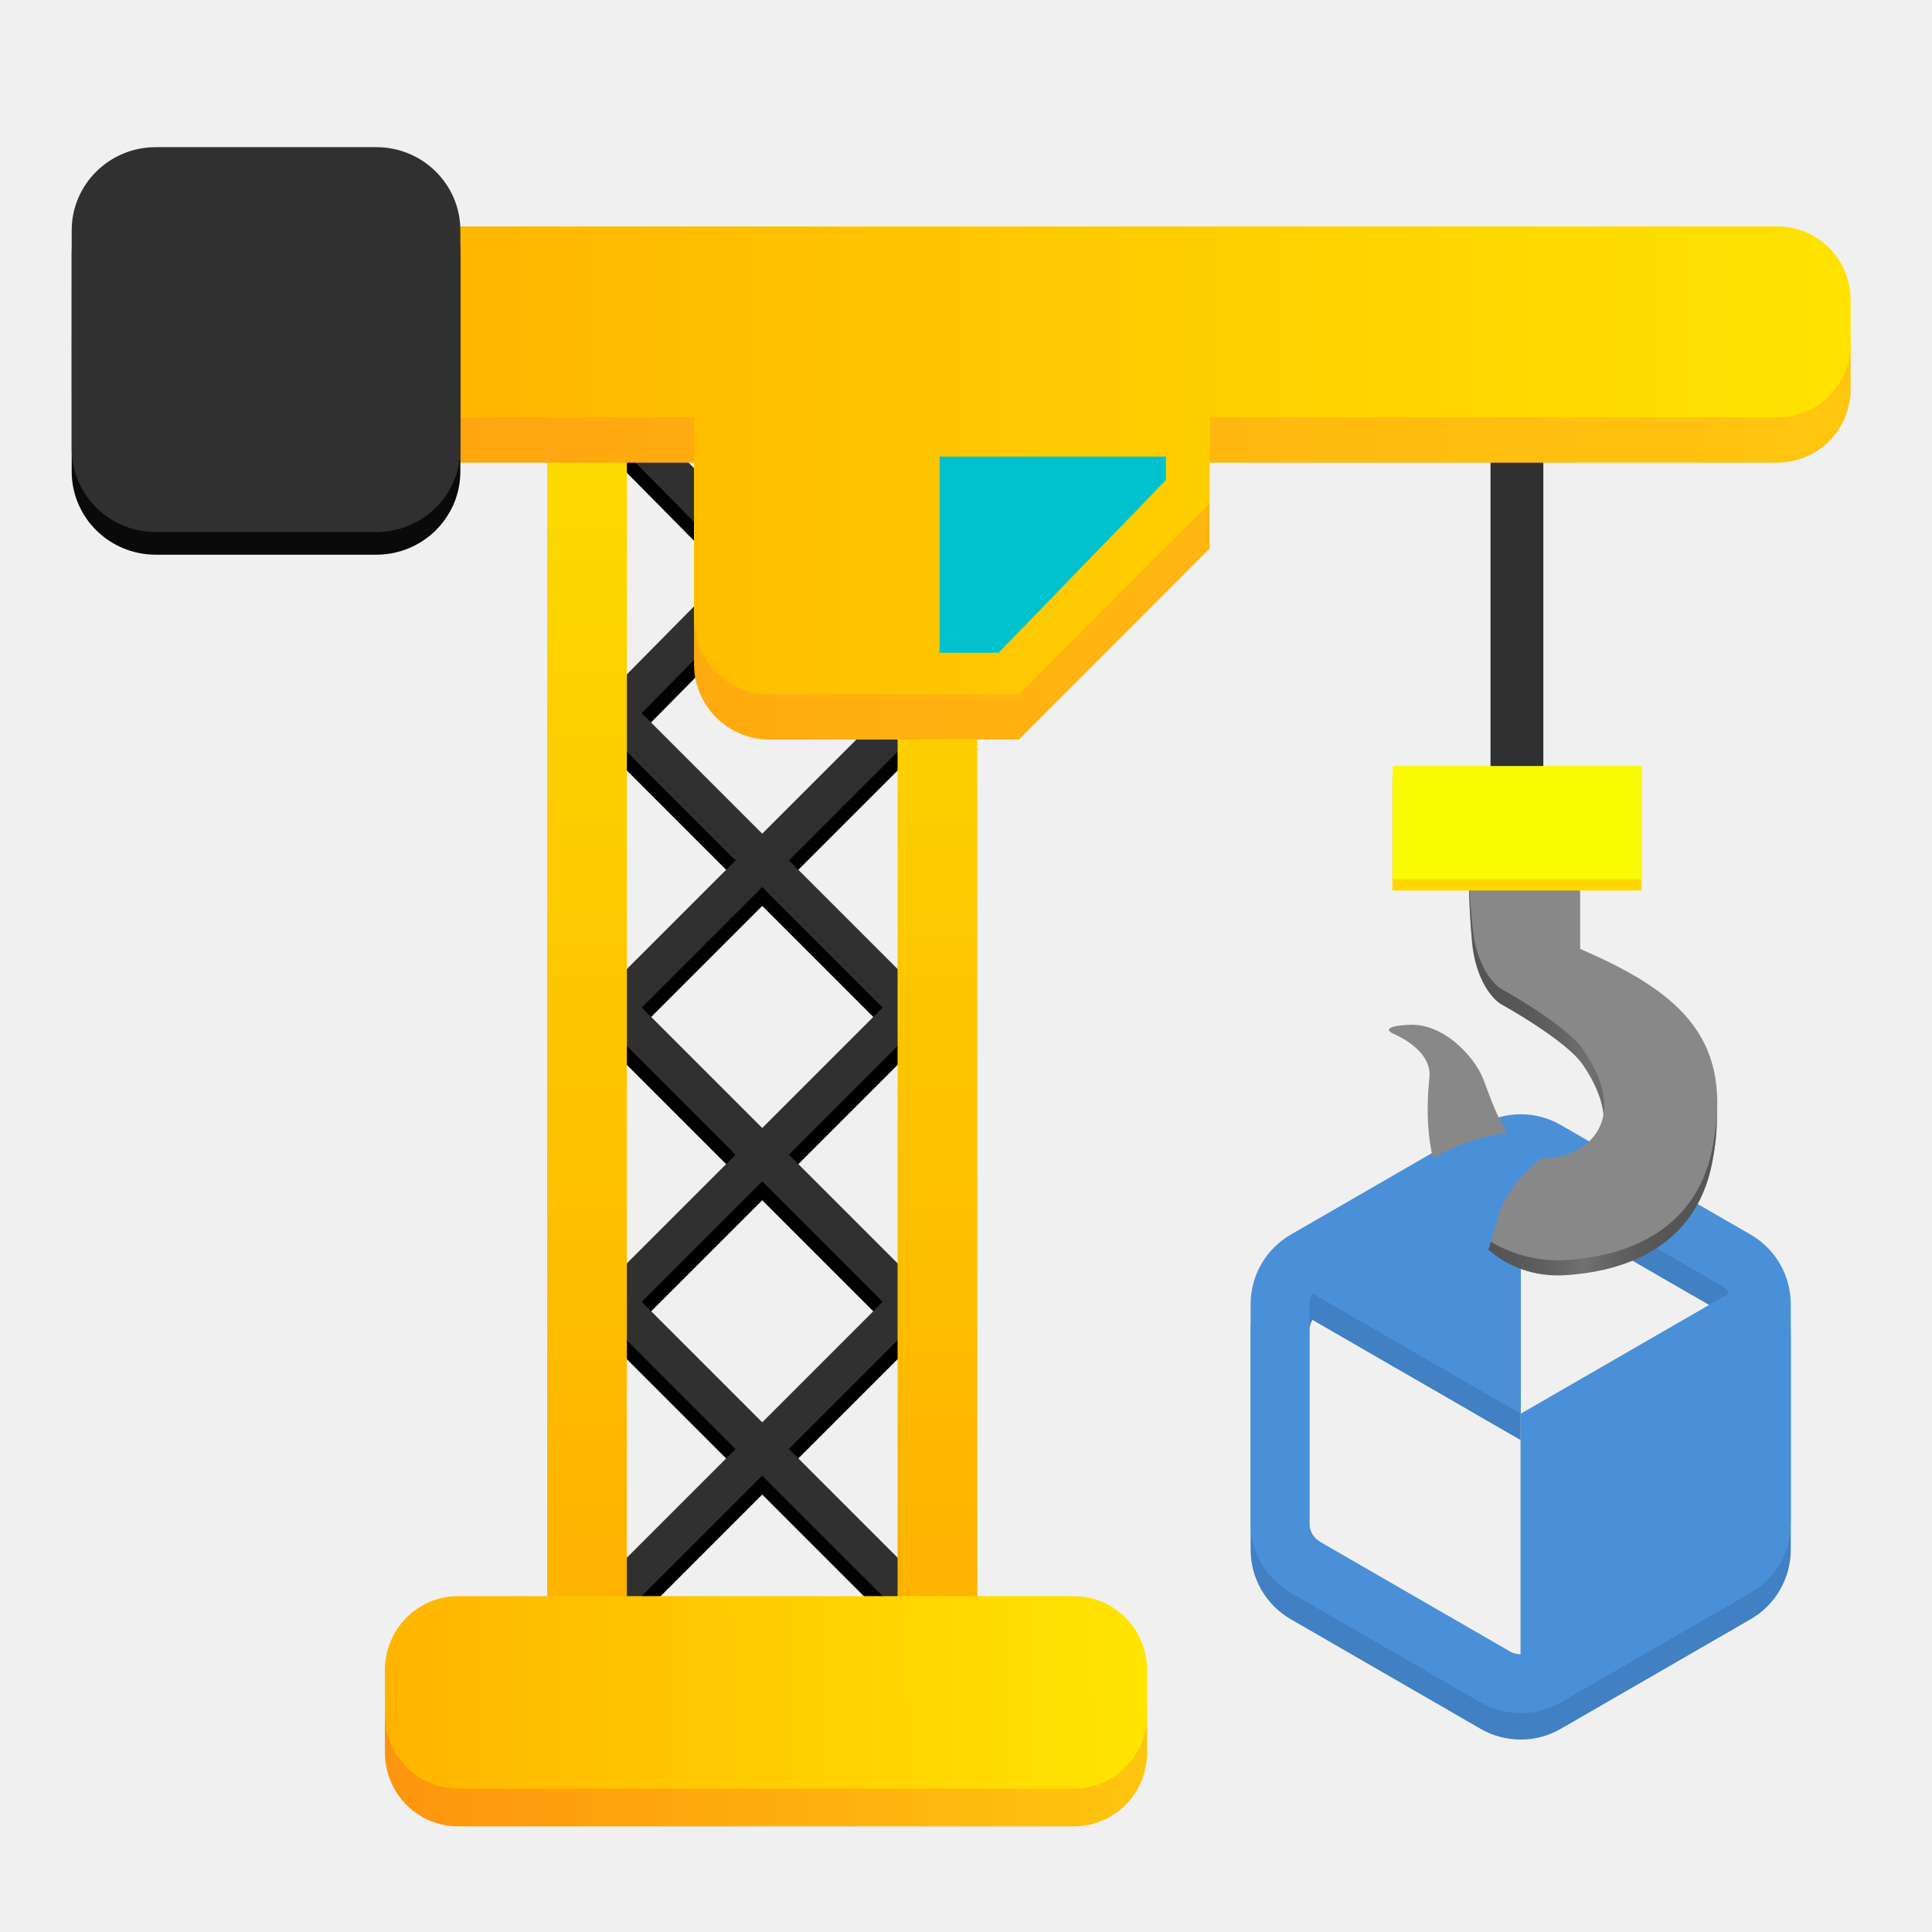
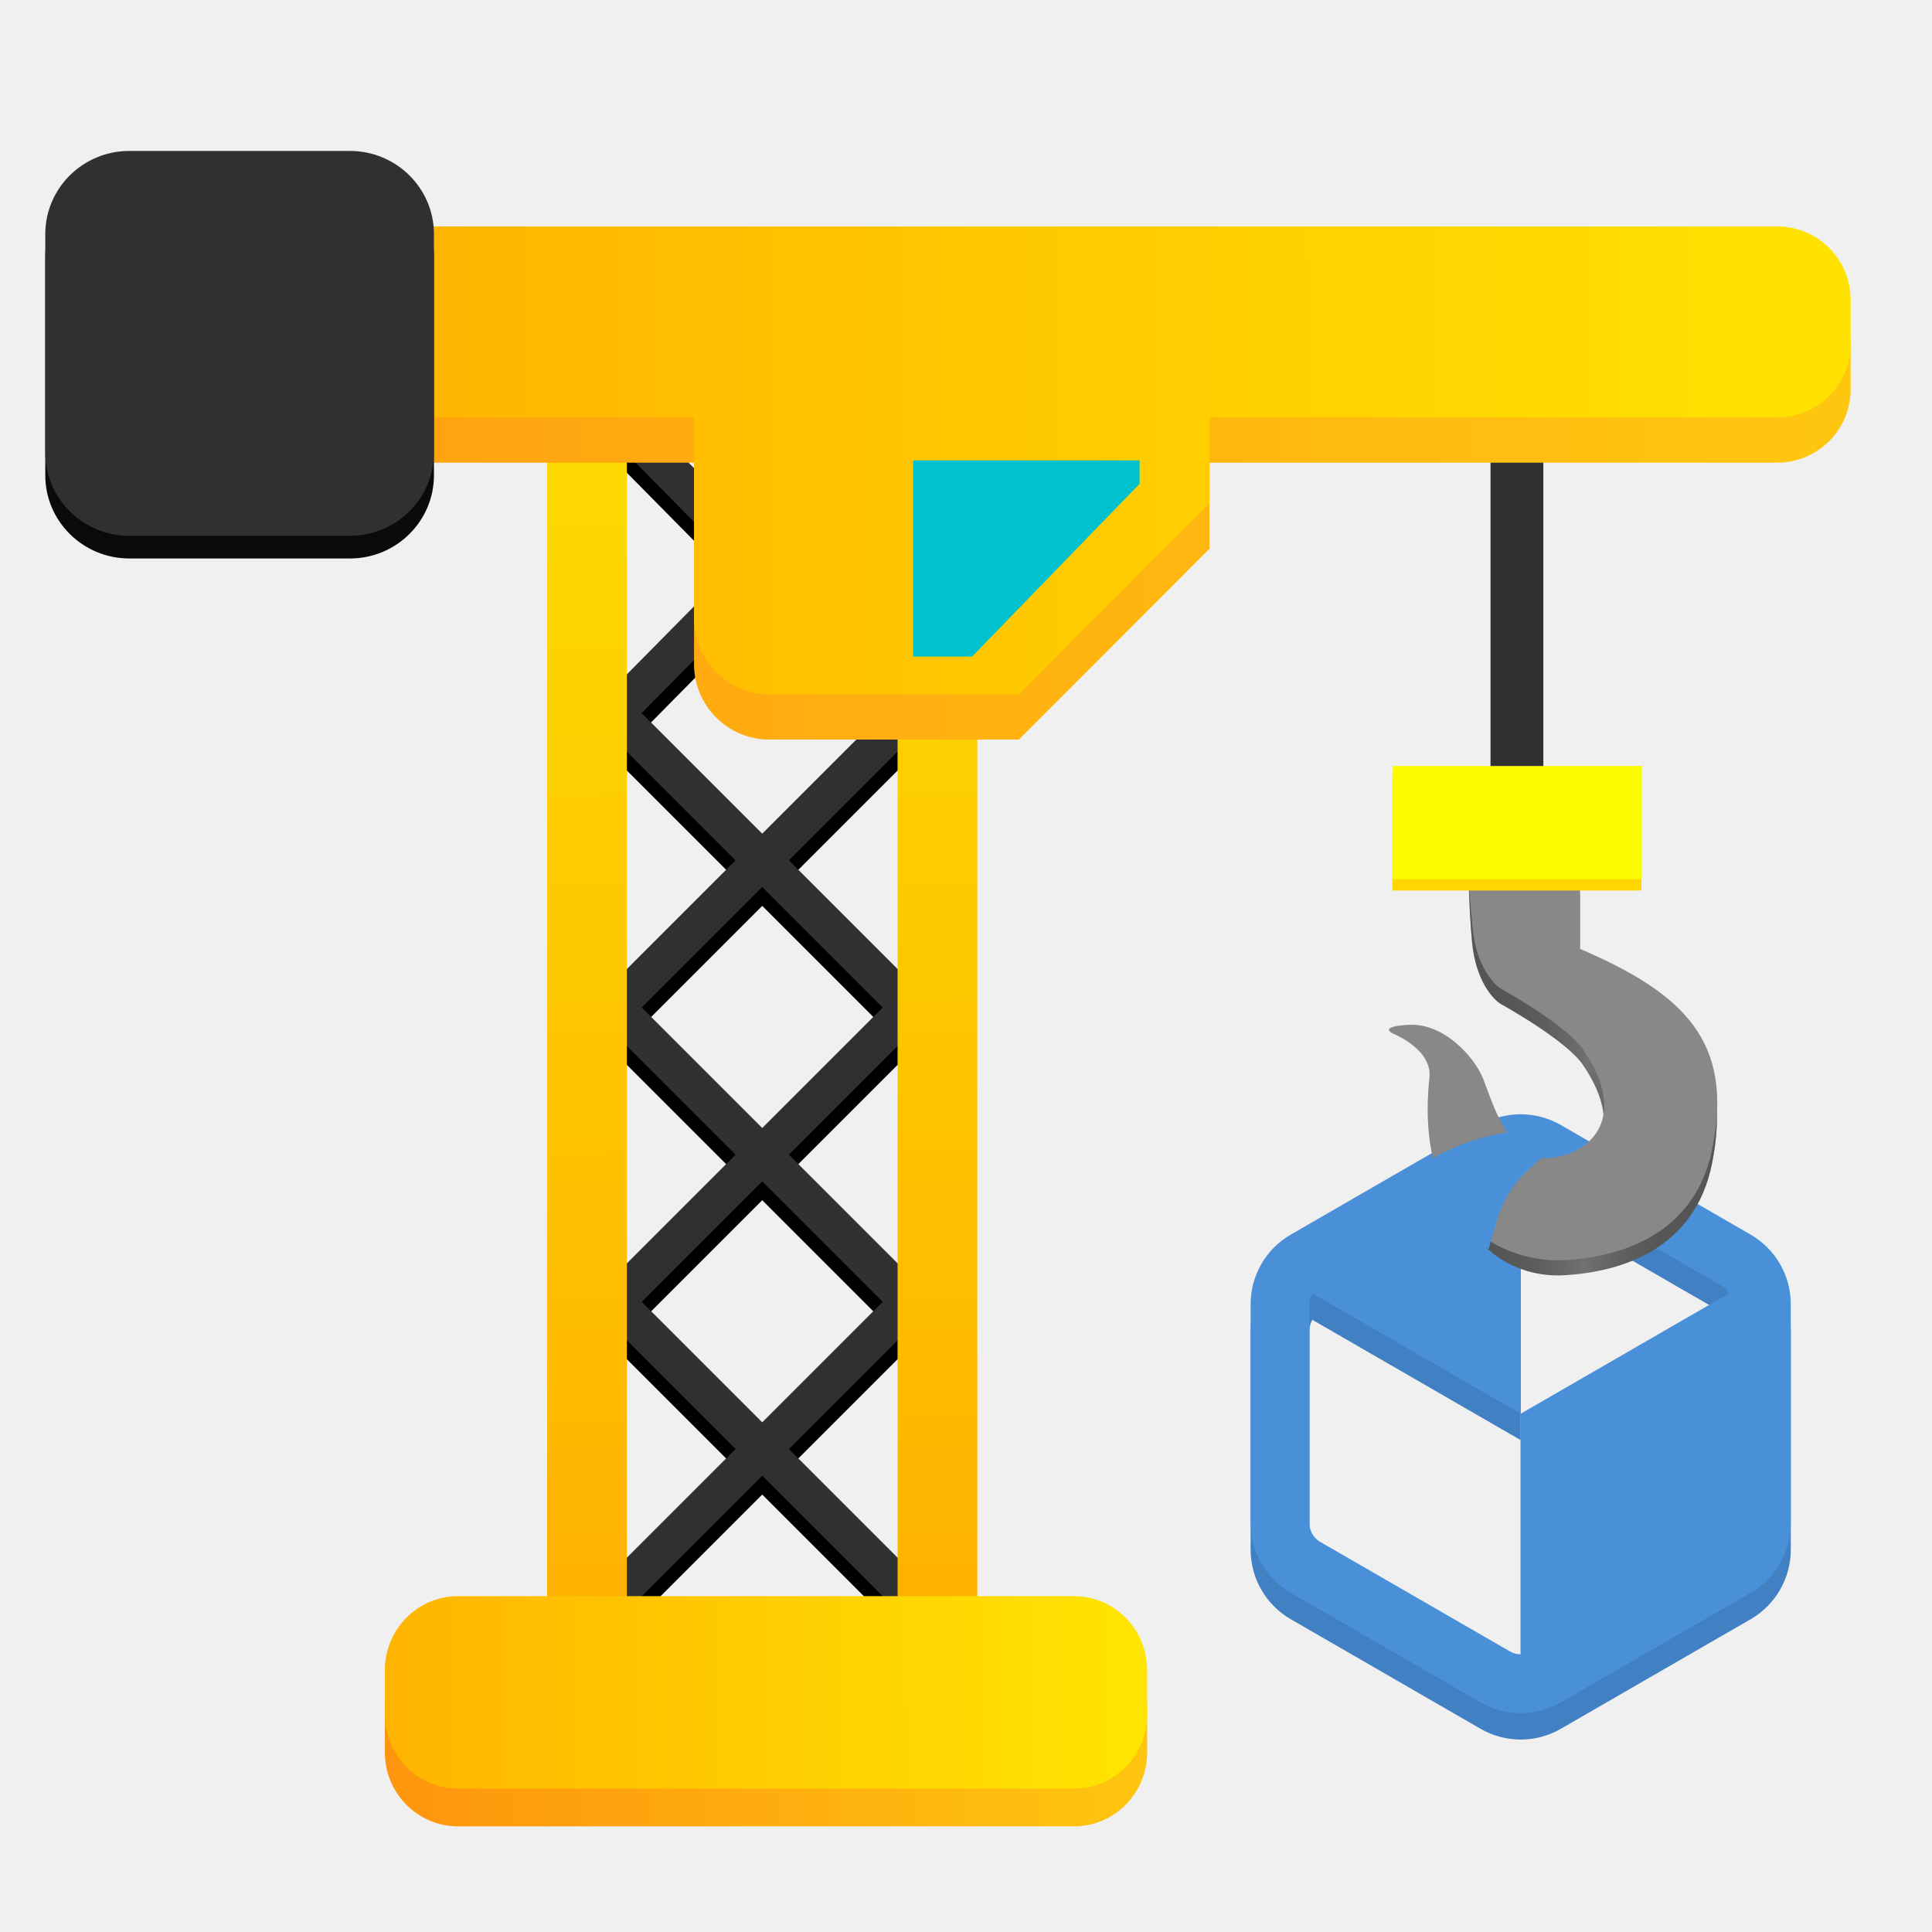
<svg xmlns="http://www.w3.org/2000/svg" width="512" height="512" viewBox="0 0 512 512" fill="none">
  <g clip-path="url(#clip0_905_504)">
    <g clip-path="url(#clip1_905_504)">
      <path d="M466.778 344.824L466.778 418.468L403 455.291V381.646L466.778 344.824Z" fill="#4180C2" />
      <path d="M403 381.646V308.001L339.222 344.824L403 381.646Z" fill="#4180C2" />
      <path d="M342.075 334.177C335.478 337.985 331.428 345.001 331.428 352.618V410.674C331.428 418.291 335.478 425.307 342.075 429.115L392.353 458.144C398.949 461.952 407.051 461.952 413.647 458.144L463.925 429.115C470.522 425.307 474.572 418.291 474.572 410.674V352.618C474.572 345.001 470.522 337.985 463.925 334.177L413.647 305.148C407.051 301.34 398.949 301.34 392.353 305.148L342.075 334.177ZM405.853 318.648L456.131 347.676C457.889 348.691 458.984 350.588 458.984 352.618V410.674C458.984 412.704 457.889 414.601 456.131 415.616L405.853 444.644C404.095 445.659 401.905 445.659 400.147 444.644L349.869 415.616C348.111 414.601 347.016 412.704 347.016 410.674V352.618C347.016 350.588 348.111 348.691 349.869 347.676L400.147 318.648C401.905 317.633 404.095 317.633 405.853 318.648Z" fill="#4180C2" />
      <path d="M466.778 337.824L466.778 411.468L403 448.291V374.646L466.778 337.824Z" fill="#4A90D9" />
      <path d="M403 374.646V301.001L339.222 337.824L403 374.646Z" fill="#4A90D9" />
      <path d="M342.075 327.177C335.478 330.985 331.428 338.001 331.428 345.618V403.674C331.428 411.291 335.478 418.307 342.075 422.115L392.353 451.144C398.949 454.952 407.051 454.952 413.647 451.144L463.925 422.115C470.522 418.307 474.572 411.291 474.572 403.674V345.618C474.572 338.001 470.522 330.985 463.925 327.177L413.647 298.148C407.051 294.34 398.949 294.34 392.353 298.148L342.075 327.177ZM405.853 311.648L456.131 340.676C457.889 341.691 458.984 343.588 458.984 345.618V403.674C458.984 405.704 457.889 407.601 456.131 408.616L405.853 437.644C404.095 438.659 401.905 438.659 400.147 437.644L349.869 408.616C348.111 407.601 347.016 405.704 347.016 403.674V345.618C347.016 343.588 348.111 341.691 349.869 340.676L400.147 311.648C401.905 310.633 404.095 310.633 405.853 311.648Z" fill="#4A90D9" />
    </g>
    <path d="M453.684 308.413C449.12 331.069 429.643 337.184 414.161 337.964C400.579 338.648 379.262 329.385 383.5 289C384.275 281.612 370 272.5 370 272.5C368.37 271.816 374.5 272.5 373.414 275.58C380 277.5 390.525 283.788 392.97 289.944C395.414 296.101 399.896 312.107 410.898 310.876C421.899 309.645 431.493 299.785 419.454 282.146C414.972 275.58 397.859 266.14 397.859 266.14C395.686 264.909 391.095 259.902 390.118 249.723C389.14 239.545 389 224 389.5 236.5L418.643 237V255.469C446.35 267.371 459.388 280.094 453.684 308.413Z" fill="#717171" />
    <path d="M453.684 308.413C449.12 331.069 429.643 337.184 414.161 337.964C400.579 338.648 379.262 329.385 383.5 289C384.275 281.612 370 272.5 370 272.5C368.37 271.816 374.5 272.5 373.414 275.58C380 277.5 390.525 283.788 392.97 289.944C395.414 296.101 399.896 312.107 410.898 310.876C421.899 309.645 431.493 299.785 419.454 282.146C414.972 275.58 397.859 266.14 397.859 266.14C395.686 264.909 391.095 259.902 390.118 249.723C389.14 239.545 389 224 389.5 236.5L418.643 237V255.469C446.35 267.371 459.388 280.094 453.684 308.413Z" fill="url(#paint0_linear_905_504)" />
    <path d="M453.785 304.413C449.221 327.069 429.744 333.184 414.262 333.964C400.68 334.648 374.576 325.919 378.814 285.534C379.589 278.146 369.441 274.042 369.441 274.042C367.811 273.358 366.344 271.908 373.515 271.58C382.479 271.169 390.626 279.788 393.071 285.944C395.515 292.101 399.997 308.107 410.999 306.876C422 305.645 431.594 295.785 419.555 278.146C415.073 271.58 397.96 262.14 397.96 262.14C395.787 260.909 391.196 255.902 390.219 245.723C389.241 235.545 389.268 233 389.404 233H418.744V251.469C446.451 263.371 459.489 276.094 453.785 304.413Z" fill="#888888" />
    <path d="M435 206H369V236H435V206Z" fill="#FFD600" />
    <path d="M435.102 203H369.102V233H435.102V203Z" fill="#FAFA00" />
    <path d="M409 107H395V203H409V107Z" fill="#303030" />
    <path d="M378.217 307.865L378 308L381.5 324.5L394.5 331L396.726 323.332C398.213 318.21 401.084 313.597 405.022 310.001L410.5 305L400.5 300C392.593 300.988 384.993 303.671 378.217 307.865Z" fill="#4A90D9" />
    <path d="M163 115L241 194" stroke="black" stroke-width="10" stroke-linecap="round" />
    <path d="M163 350L241 428" stroke="black" stroke-width="10" stroke-linecap="round" />
    <path d="M163 272L241 194" stroke="black" stroke-width="10" stroke-linecap="round" />
    <path d="M163 194L241 272" stroke="black" stroke-width="10" stroke-linecap="round" />
    <path d="M163 272L241 350" stroke="black" stroke-width="10" stroke-linecap="round" />
    <path d="M163 350L241 272" stroke="black" stroke-width="10" stroke-linecap="round" />
    <path d="M163 428L241 350" stroke="black" stroke-width="10" stroke-linecap="round" />
    <path d="M163 194L241 115" stroke="black" stroke-width="10" stroke-linecap="round" />
    <path d="M163 110L241 189" stroke="#303030" stroke-width="10" stroke-linecap="round" />
    <path d="M163 345L241 423" stroke="#303030" stroke-width="10" stroke-linecap="round" />
    <path d="M163 267L241 189" stroke="#303030" stroke-width="10" stroke-linecap="round" />
    <path d="M163 189L241 267" stroke="#303030" stroke-width="10" stroke-linecap="round" />
    <path d="M163 267L241 345" stroke="#303030" stroke-width="10" stroke-linecap="round" />
    <path d="M163 345L241 267" stroke="#303030" stroke-width="10" stroke-linecap="round" />
    <path d="M163 423L241 345" stroke="#303030" stroke-width="10" stroke-linecap="round" />
    <path d="M163 189L241 110" stroke="#303030" stroke-width="10" stroke-linecap="round" />
    <path fill-rule="evenodd" clip-rule="evenodd" d="M145 109.426C145 98.697 153.714 90 164.463 90H166.132V443H164.463C153.714 443 145 434.303 145 423.574V109.426ZM237.868 443H239.537C250.286 443 259 434.303 259 423.574V109.426C259 98.697 250.286 90 239.537 90H237.868V443Z" fill="url(#paint1_linear_905_504)" />
    <path d="M121.37 433H284.63C295.328 433 304 441.782 304 452.615V464.385C304 475.218 295.328 484 284.63 484H121.37C110.672 484 102 475.218 102 464.385V452.615C102 441.782 110.672 433 121.37 433Z" fill="url(#paint2_linear_905_504)" />
    <path d="M121.37 433H284.63C295.328 433 304 441.782 304 452.615V464.385C304 475.218 295.328 484 284.63 484H121.37C110.672 484 102 475.218 102 464.385V452.615C102 441.782 110.672 433 121.37 433Z" fill="#FC4848" fill-opacity="0.2" />
    <path d="M121.37 423H284.63C295.328 423 304 431.782 304 442.615V454.385C304 465.218 295.328 474 284.63 474H121.37C110.672 474 102 465.218 102 454.385V442.615C102 431.782 110.672 423 121.37 423Z" fill="url(#paint3_linear_905_504)" />
    <path d="M490.436 91.462C490.436 80.713 481.734 72 471 72H38.436C27.702 72 19 80.713 19 91.462V103.139C19 113.888 27.702 122.601 38.436 122.601H183.931V175.982C183.931 187.038 192.882 196 203.923 196H270.006L320.541 145.399V122.601H471C481.734 122.601 490.436 113.888 490.436 103.139V91.462Z" fill="url(#paint4_linear_905_504)" />
    <path d="M490.436 91.462C490.436 80.713 481.734 72 471 72H38.436C27.702 72 19 80.713 19 91.462V103.139C19 113.888 27.702 122.601 38.436 122.601H183.931V175.982C183.931 187.038 192.882 196 203.923 196H270.006L320.541 145.399V122.601H471C481.734 122.601 490.436 113.888 490.436 103.139V91.462Z" fill="#FF5050" fill-opacity="0.2" />
    <path d="M490.436 79.462C490.436 68.713 481.734 60 471 60H38.436C27.702 60 19 68.713 19 79.462V91.139C19 101.888 27.702 110.601 38.436 110.601H183.931V163.982C183.931 175.038 192.882 184 203.923 184H270.006L320.541 133.399V110.601H471C481.734 110.601 490.436 101.888 490.436 91.139V79.462Z" fill="url(#paint5_linear_905_504)" />
-     <path d="M99.73 45H41.27C28.971 45 19 54.874 19 67.054V124.946C19 137.126 28.971 147 41.27 147H99.73C112.029 147 122 137.126 122 124.946V67.054C122 54.874 112.029 45 99.73 45Z" fill="#0A0A0A" />
-     <path d="M99.73 39H41.27C28.971 39 19 48.874 19 61.054V118.946C19 131.126 28.971 141 41.27 141H99.73C112.029 141 122 131.126 122 118.946V61.054C122 48.874 112.029 39 99.73 39Z" fill="#303030" />
-     <path d="M309 127.217L264.616 173H249V121H309V127.217Z" fill="#00C1CD" />
+     <path d="M92.73 46H34.27C21.971 46 12 55.874 12 68.054V125.946C12 138.126 21.971 148 34.27 148H92.73C105.029 148 115 138.126 115 125.946V68.054C115 55.874 105.029 46 92.73 46Z" fill="#0A0A0A" />
+     <path d="M92.73 40H34.27C21.971 40 12 49.874 12 62.054V119.946C12 132.126 21.971 142 34.27 142H92.73C105.029 142 115 132.126 115 119.946V62.054C115 49.874 105.029 40 92.73 40Z" fill="#303030" />
+     <path d="M302 128.217L257.616 174H242V122H302V128.217Z" fill="#00C1CD" />
  </g>
  <defs>
    <linearGradient id="paint0_linear_905_504" x1="366" y1="318" x2="474" y2="320.5" gradientUnits="userSpaceOnUse">
      <stop stop-color="#717171" />
      <stop offset="0.5" stop-opacity="0" />
      <stop offset="1" stop-color="#717171" />
    </linearGradient>
    <linearGradient id="paint1_linear_905_504" x1="202" y1="-178" x2="205.5" y2="505" gradientUnits="userSpaceOnUse">
      <stop stop-color="#FAFF00" />
      <stop offset="1" stop-color="#FFA800" />
    </linearGradient>
    <linearGradient id="paint2_linear_905_504" x1="304" y1="458.5" x2="102" y2="458.5" gradientUnits="userSpaceOnUse">
      <stop stop-color="#FFE501" />
      <stop offset="1" stop-color="#FFA800" />
    </linearGradient>
    <linearGradient id="paint3_linear_905_504" x1="304" y1="448.5" x2="51" y2="449" gradientUnits="userSpaceOnUse">
      <stop stop-color="#FFE501" />
      <stop offset="1" stop-color="#FFA800" />
    </linearGradient>
    <linearGradient id="paint4_linear_905_504" x1="509.5" y1="98.5" x2="-35.422" y2="97.3" gradientUnits="userSpaceOnUse">
      <stop stop-color="#FFE600" />
      <stop offset="1" stop-color="#FFA800" />
    </linearGradient>
    <linearGradient id="paint5_linear_905_504" x1="517.5" y1="84" x2="2" y2="84.5" gradientUnits="userSpaceOnUse">
      <stop stop-color="#FFE600" />
      <stop offset="1" stop-color="#FFA800" />
    </linearGradient>
    <clipPath id="clip0_905_504">
      <rect width="512" height="512" fill="white" />
    </clipPath>
    <clipPath id="clip1_905_504">
      <rect width="400" height="400" fill="white" transform="translate(203 252)" />
    </clipPath>
  </defs>
</svg>
